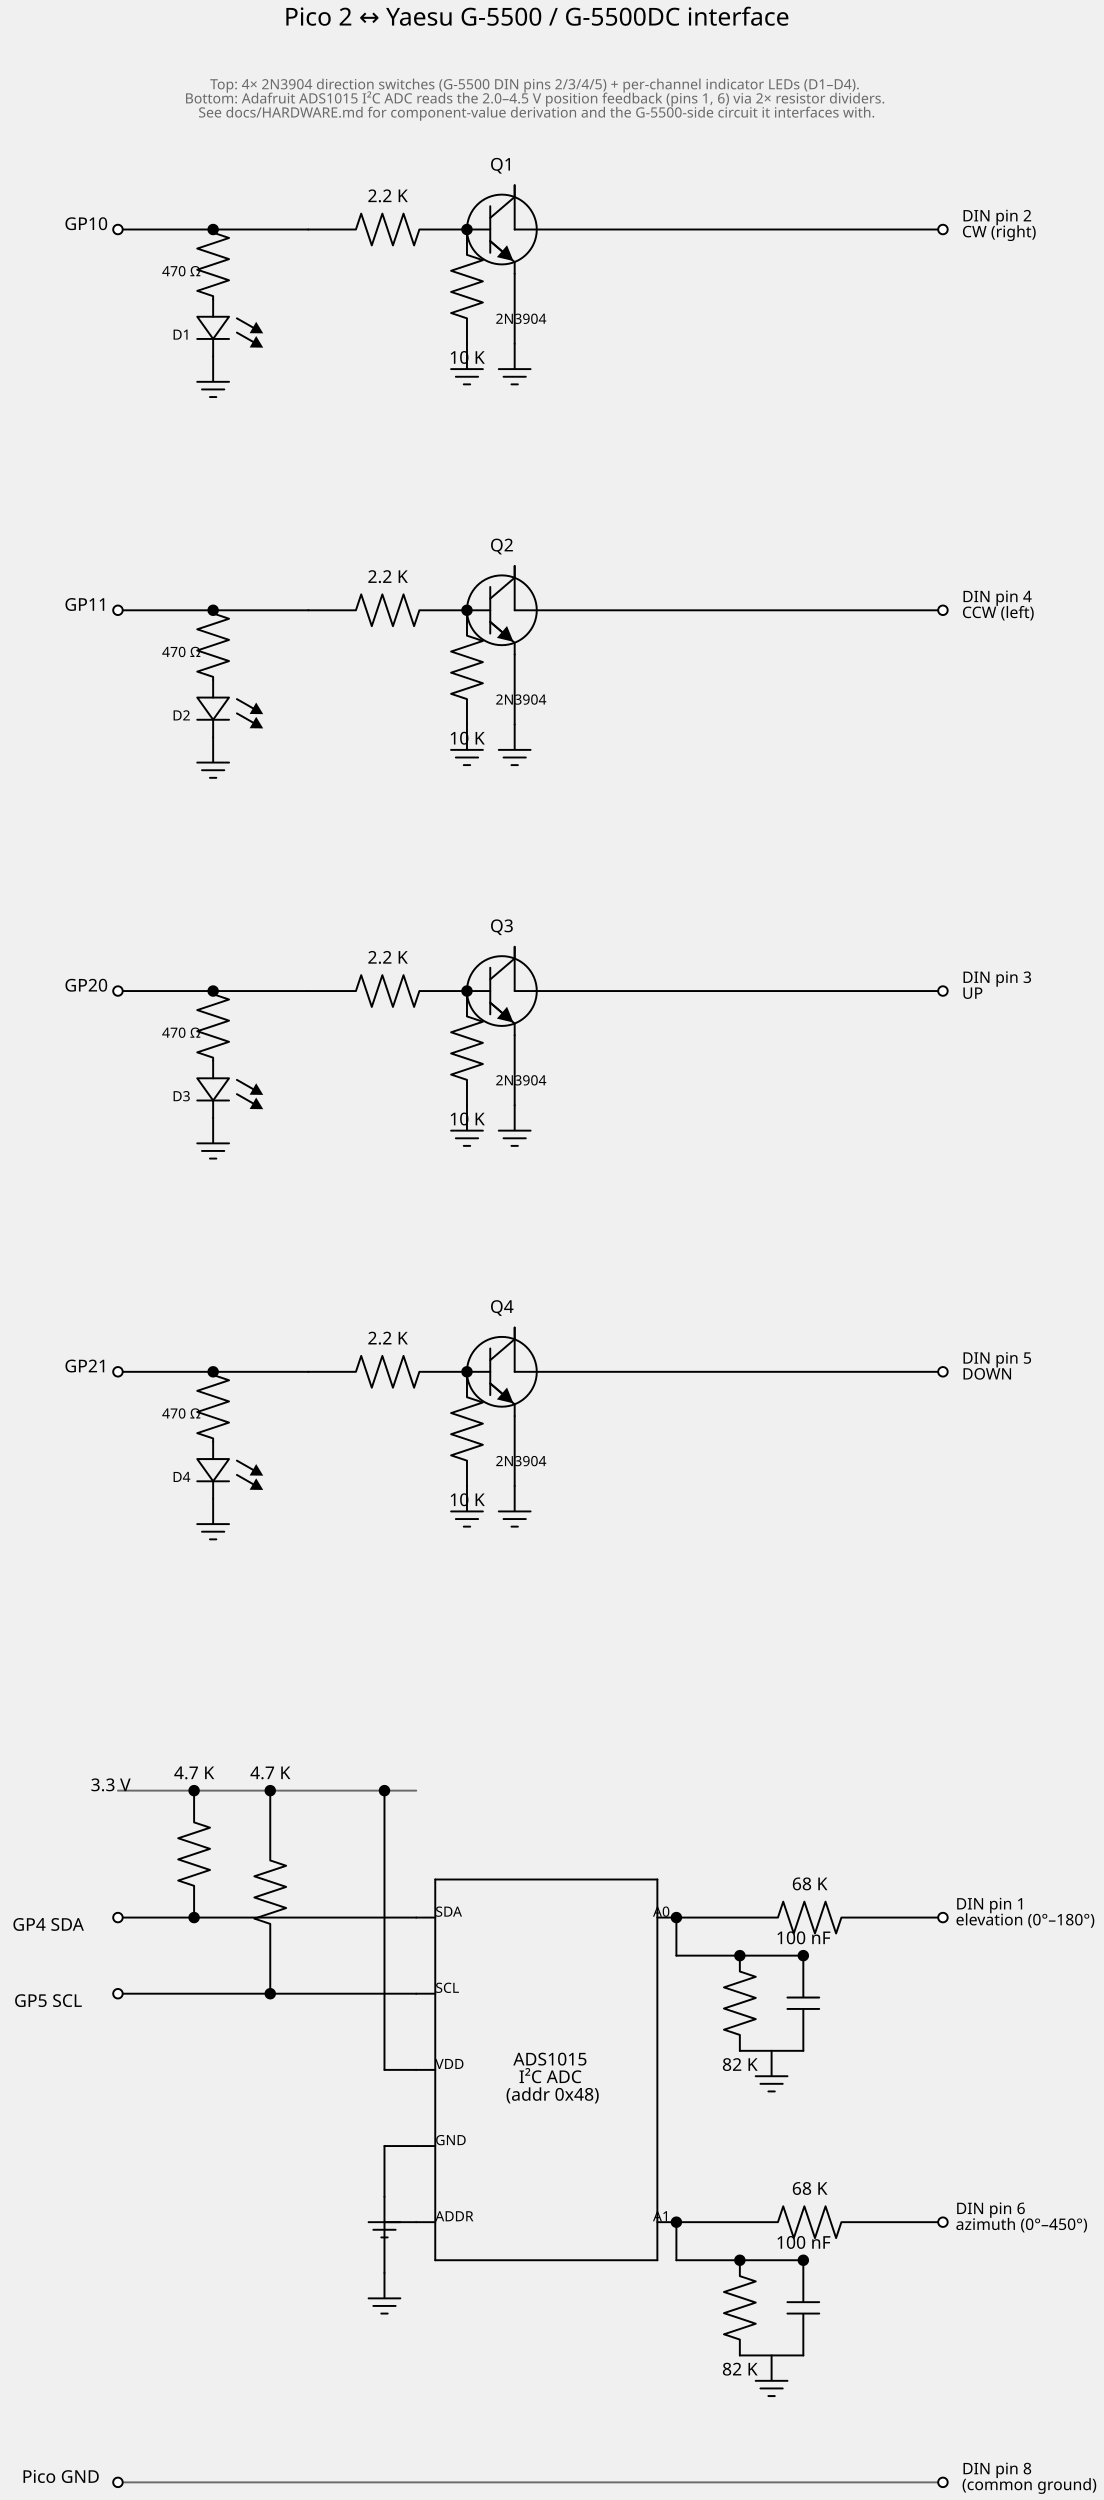
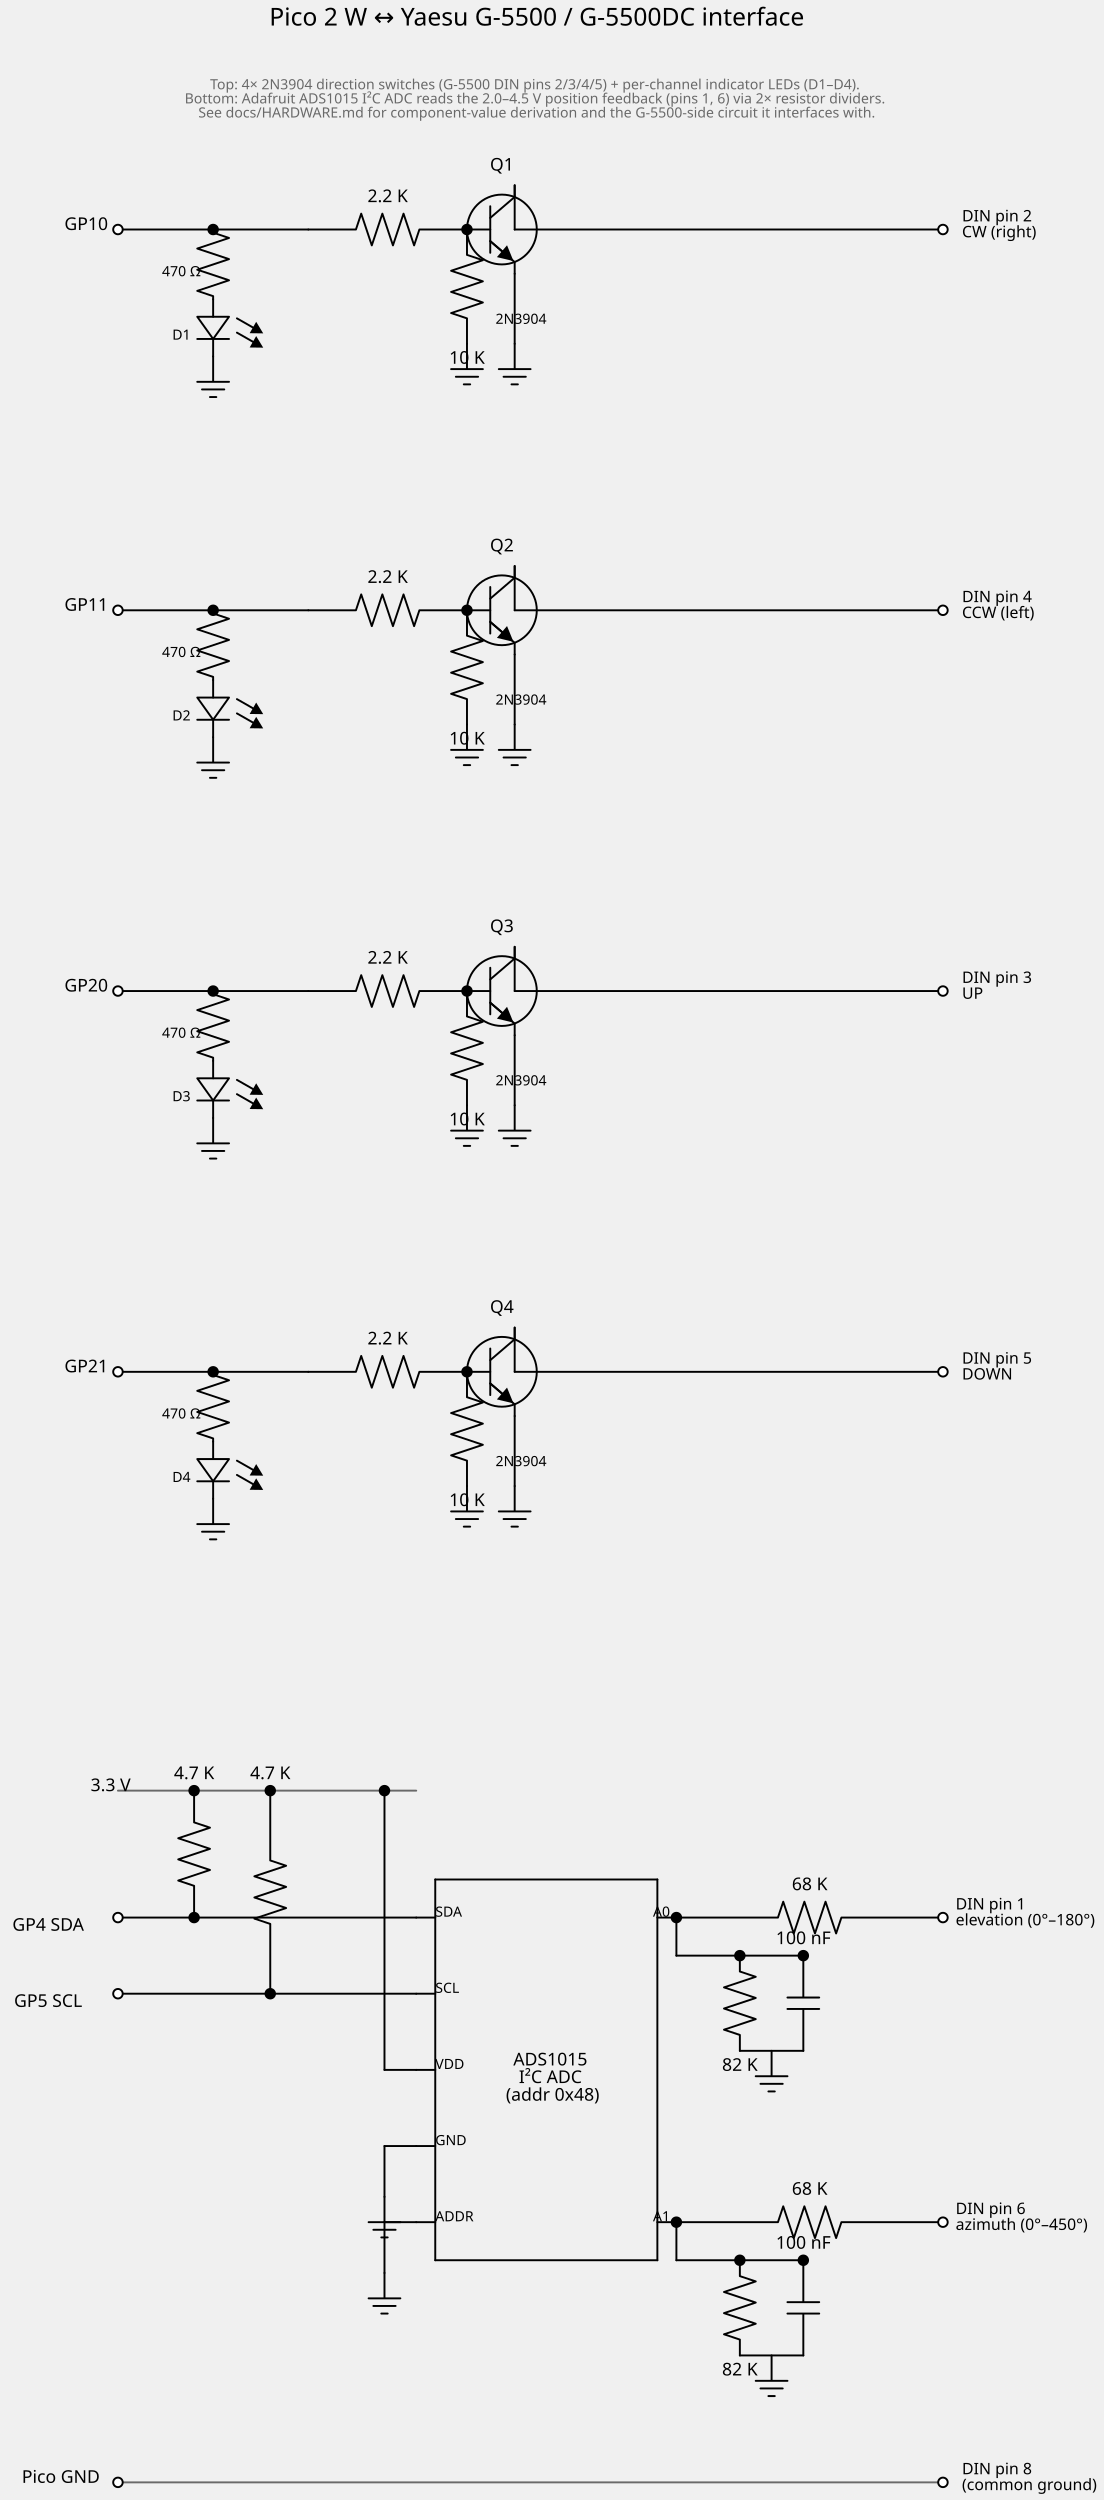
<svg xmlns="http://www.w3.org/2000/svg" xml:lang="en" height="1418.2pt" width="625.874pt" viewBox="-66.91 -130.2 625.874 1418.2">
  <polygon points="63,49.5 54,62.1 45,49.5 " style="stroke:black;fill:none;stroke-width:1.1;stroke-dasharray:-;stroke-linecap:round;stroke-linejoin:round;" />
  <circle cx="217.8" cy="-0.0" r="19.8" style="stroke:black;fill:none;stroke-width:1.1;stroke-dasharray:-;" />
  <polygon points="63,265.5 54,278.1 45,265.5 " style="stroke:black;fill:none;stroke-width:1.1;stroke-dasharray:-;stroke-linecap:round;stroke-linejoin:round;" />
  <circle cx="217.8" cy="216.0" r="19.8" style="stroke:black;fill:none;stroke-width:1.1;stroke-dasharray:-;" />
  <polygon points="63,481.5 54,494.1 45,481.5 " style="stroke:black;fill:none;stroke-width:1.1;stroke-dasharray:-;stroke-linecap:round;stroke-linejoin:round;" />
  <circle cx="217.8" cy="432.0" r="19.8" style="stroke:black;fill:none;stroke-width:1.1;stroke-dasharray:-;" />
  <polygon points="63,697.5 54,710.1 45,697.5 " style="stroke:black;fill:none;stroke-width:1.1;stroke-dasharray:-;stroke-linecap:round;stroke-linejoin:round;" />
  <circle cx="217.8" cy="648.0" r="19.8" style="stroke:black;fill:none;stroke-width:1.1;stroke-dasharray:-;" />
  <path d="M 0.0,-0.0 L 27.0,-0.0 L 54.0,-0.0" style="stroke:black;fill:none;stroke-width:1.1;stroke-dasharray:-;stroke-linecap:round;stroke-linejoin:round;" />
  <path d="M 54.0,-0.0 L 81.0,-0.0 L 108.0,-0.0" style="stroke:black;fill:none;stroke-width:1.1;stroke-dasharray:-;stroke-linecap:round;stroke-linejoin:round;" />
  <path d="M 54.0,-0.0 L 54.0,1.8 L 63.0,4.8 L 45.0,10.8 L 63.0,16.8 L 45.0,22.8 L 63,28.8 L 45,34.8 L 54,37.8 L 54,39.6" style="stroke:black;fill:none;stroke-width:1.1;stroke-dasharray:-;stroke-linecap:round;stroke-linejoin:round;" />
  <path d="M 54,39.6 L 54,49.5 M 63,62.1 L 45,62.1 M 54,62.1 L 54,72.0" style="stroke:black;fill:none;stroke-width:1.1;stroke-dasharray:-;stroke-linecap:round;stroke-linejoin:round;" />
  <path d="M 67.5,58.5 L 76.999,63.928" style="stroke:black;fill:none;stroke-width:1.1;stroke-dasharray:-;stroke-linecap:round;stroke-linejoin:round;" />
  <path d="M 81.514 66.508 L 75.57 66.428 L 78.428 61.427 Z" style="stroke:black;fill:black;stroke-linecap:butt;stroke-linejoin:miter;" />
  <path d="M 67.5,50.4 L 76.999,55.828" style="stroke:black;fill:none;stroke-width:1.1;stroke-dasharray:-;stroke-linecap:round;stroke-linejoin:round;" />
  <path d="M 81.514 58.408 L 75.57 58.328 L 78.428 53.327 Z" style="stroke:black;fill:black;stroke-linecap:butt;stroke-linejoin:miter;" />
  <path d="M 54,72.0 L 54,86.4 L 45,86.4 L 63,86.4 M 47.7,90.72 L 60.3,90.72 M 52.2,95.04 L 55.8,95.04" style="stroke:black;fill:none;stroke-width:1.1;stroke-dasharray:-;stroke-linecap:round;stroke-linejoin:round;" />
  <path d="M 108.0,-0.0 L 135.0,-0.0 L 138.0,-9.0 L 144.0,9.0 L 150,-9.0 L 156.0,9.0 L 162.0,-9.0 L 168,9.0 L 171.0,-0.0 L 198.0,-0.0" style="stroke:black;fill:none;stroke-width:1.1;stroke-dasharray:-;stroke-linecap:round;stroke-linejoin:round;" />
  <path d="M 198.0,-0.0 L 198.0,14.4 L 207.0,17.4 L 189.0,23.4 L 207.0,29.4 L 189.0,35.4 L 207.0,41.4 L 189.0,47.4 L 198.0,50.4 L 198.0,64.8" style="stroke:black;fill:none;stroke-width:1.1;stroke-dasharray:-;stroke-linecap:round;stroke-linejoin:round;" />
  <path d="M 198.0,64.8 L 198.0,79.2 L 189.0,79.2 L 207.0,79.2 M 191.7,83.52 L 204.3,83.52 M 196.2,87.84 L 199.8,87.84" style="stroke:black;fill:none;stroke-width:1.1;stroke-dasharray:-;stroke-linecap:round;stroke-linejoin:round;" />
  <path d="M 198.0,-0.0 L 211.2,-0.0" style="stroke:black;fill:none;stroke-width:1.1;stroke-dasharray:-;stroke-linecap:round;stroke-linejoin:round;" />
  <path d="M 211.2,-13.2 L 211.2,13.2" style="stroke:black;fill:none;stroke-width:1.1;stroke-dasharray:-;stroke-linecap:round;stroke-linejoin:round;" />
  <path d="M 211.2,-6.6 L 225.06,-18.48 L 225.06,-25.08" style="stroke:black;fill:none;stroke-width:1.1;stroke-dasharray:-;stroke-linecap:round;stroke-linejoin:round;" />
  <path d="M 211.2,6.6 L 225.06,18.48 L 225.06,25.08" style="stroke:black;fill:none;stroke-width:1.1;stroke-dasharray:-;stroke-linecap:round;stroke-linejoin:round;" />
  <path d="M 211.2,6.6 L 218.227,12.623" style="stroke:black;fill:none;stroke-width:1.1;stroke-dasharray:-;stroke-linecap:round;stroke-linejoin:round;" />
  <path d="M 223.541 17.178 L 215.884 15.356 L 220.57 9.89 Z" style="stroke:black;fill:black;stroke-linecap:butt;stroke-linejoin:miter;" />
  <path d="M 225.06,25.08 L 225.06,44.94 L 225.06,64.8" style="stroke:black;fill:none;stroke-width:1.1;stroke-dasharray:-;stroke-linecap:round;stroke-linejoin:round;" />
  <path d="M 225.06,64.8 L 225.06,79.2 L 216.06,79.2 L 234.06,79.2 M 218.76,83.52 L 231.36,83.52 M 223.26,87.84 L 226.86,87.84" style="stroke:black;fill:none;stroke-width:1.1;stroke-dasharray:-;stroke-linecap:round;stroke-linejoin:round;" />
  <path d="M 225.06,-25.08 L 225.06,-12.54 L 225.06,-0.0" style="stroke:black;fill:none;stroke-width:1.1;stroke-dasharray:-;stroke-linecap:round;stroke-linejoin:round;" />
  <path d="M 225.06,-0.0 L 346.53,-0.0 L 468.0,-0.0" style="stroke:black;fill:none;stroke-width:1.1;stroke-dasharray:-;stroke-linecap:round;stroke-linejoin:round;" />
  <path d="M 0.0,216.0 L 27.0,216.0 L 54.0,216.0" style="stroke:black;fill:none;stroke-width:1.1;stroke-dasharray:-;stroke-linecap:round;stroke-linejoin:round;" />
  <path d="M 54.0,216.0 L 81.0,216.0 L 108.0,216.0" style="stroke:black;fill:none;stroke-width:1.1;stroke-dasharray:-;stroke-linecap:round;stroke-linejoin:round;" />
  <path d="M 54.0,216.0 L 54.0,217.8 L 63.0,220.8 L 45.0,226.8 L 63.0,232.8 L 45.0,238.8 L 63,244.8 L 45,250.8 L 54,253.8 L 54,255.6" style="stroke:black;fill:none;stroke-width:1.1;stroke-dasharray:-;stroke-linecap:round;stroke-linejoin:round;" />
  <path d="M 54,255.6 L 54,265.5 M 63,278.1 L 45,278.1 M 54,278.1 L 54,288.0" style="stroke:black;fill:none;stroke-width:1.1;stroke-dasharray:-;stroke-linecap:round;stroke-linejoin:round;" />
  <path d="M 67.5,274.5 L 76.999,279.928" style="stroke:black;fill:none;stroke-width:1.1;stroke-dasharray:-;stroke-linecap:round;stroke-linejoin:round;" />
  <path d="M 81.514 282.508 L 75.57 282.428 L 78.428 277.427 Z" style="stroke:black;fill:black;stroke-linecap:butt;stroke-linejoin:miter;" />
  <path d="M 67.5,266.4 L 76.999,271.828" style="stroke:black;fill:none;stroke-width:1.1;stroke-dasharray:-;stroke-linecap:round;stroke-linejoin:round;" />
  <path d="M 81.514 274.408 L 75.57 274.328 L 78.428 269.327 Z" style="stroke:black;fill:black;stroke-linecap:butt;stroke-linejoin:miter;" />
  <path d="M 54,288.0 L 54,302.4 L 45,302.4 L 63,302.4 M 47.7,306.72 L 60.3,306.72 M 52.2,311.04 L 55.8,311.04" style="stroke:black;fill:none;stroke-width:1.1;stroke-dasharray:-;stroke-linecap:round;stroke-linejoin:round;" />
  <path d="M 108.0,216.0 L 135.0,216.0 L 138.0,207.0 L 144.0,225.0 L 150,207.0 L 156.0,225.0 L 162.0,207.0 L 168,225.0 L 171.0,216.0 L 198.0,216.0" style="stroke:black;fill:none;stroke-width:1.1;stroke-dasharray:-;stroke-linecap:round;stroke-linejoin:round;" />
  <path d="M 198.0,216.0 L 198.0,230.4 L 207.0,233.4 L 189.0,239.4 L 207.0,245.4 L 189.0,251.4 L 207.0,257.4 L 189.0,263.4 L 198.0,266.4 L 198.0,280.8" style="stroke:black;fill:none;stroke-width:1.1;stroke-dasharray:-;stroke-linecap:round;stroke-linejoin:round;" />
  <path d="M 198.0,280.8 L 198.0,295.2 L 189.0,295.2 L 207.0,295.2 M 191.7,299.52 L 204.3,299.52 M 196.2,303.84 L 199.8,303.84" style="stroke:black;fill:none;stroke-width:1.1;stroke-dasharray:-;stroke-linecap:round;stroke-linejoin:round;" />
  <path d="M 198.0,216.0 L 211.2,216.0" style="stroke:black;fill:none;stroke-width:1.1;stroke-dasharray:-;stroke-linecap:round;stroke-linejoin:round;" />
  <path d="M 211.2,202.8 L 211.2,229.2" style="stroke:black;fill:none;stroke-width:1.1;stroke-dasharray:-;stroke-linecap:round;stroke-linejoin:round;" />
  <path d="M 211.2,209.4 L 225.06,197.52 L 225.06,190.92" style="stroke:black;fill:none;stroke-width:1.1;stroke-dasharray:-;stroke-linecap:round;stroke-linejoin:round;" />
  <path d="M 211.2,222.6 L 225.06,234.48 L 225.06,241.08" style="stroke:black;fill:none;stroke-width:1.1;stroke-dasharray:-;stroke-linecap:round;stroke-linejoin:round;" />
  <path d="M 211.2,222.6 L 218.227,228.623" style="stroke:black;fill:none;stroke-width:1.1;stroke-dasharray:-;stroke-linecap:round;stroke-linejoin:round;" />
  <path d="M 223.541 233.178 L 215.884 231.356 L 220.57 225.89 Z" style="stroke:black;fill:black;stroke-linecap:butt;stroke-linejoin:miter;" />
  <path d="M 225.06,241.08 L 225.06,260.94 L 225.06,280.8" style="stroke:black;fill:none;stroke-width:1.1;stroke-dasharray:-;stroke-linecap:round;stroke-linejoin:round;" />
  <path d="M 225.06,280.8 L 225.06,295.2 L 216.06,295.2 L 234.06,295.2 M 218.76,299.52 L 231.36,299.52 M 223.26,303.84 L 226.86,303.84" style="stroke:black;fill:none;stroke-width:1.1;stroke-dasharray:-;stroke-linecap:round;stroke-linejoin:round;" />
  <path d="M 225.06,190.92 L 225.06,203.46 L 225.06,216.0" style="stroke:black;fill:none;stroke-width:1.1;stroke-dasharray:-;stroke-linecap:round;stroke-linejoin:round;" />
  <path d="M 225.06,216.0 L 346.53,216.0 L 468.0,216.0" style="stroke:black;fill:none;stroke-width:1.1;stroke-dasharray:-;stroke-linecap:round;stroke-linejoin:round;" />
  <path d="M 0.0,432.0 L 27.0,432.0 L 54.0,432.0" style="stroke:black;fill:none;stroke-width:1.1;stroke-dasharray:-;stroke-linecap:round;stroke-linejoin:round;" />
  <path d="M 54.0,432.0 L 81.0,432.0 L 108.0,432.0" style="stroke:black;fill:none;stroke-width:1.1;stroke-dasharray:-;stroke-linecap:round;stroke-linejoin:round;" />
  <path d="M 54.0,432.0 L 54.0,433.8 L 63.0,436.8 L 45.0,442.8 L 63.0,448.8 L 45.0,454.8 L 63,460.8 L 45,466.8 L 54,469.8 L 54,471.6" style="stroke:black;fill:none;stroke-width:1.1;stroke-dasharray:-;stroke-linecap:round;stroke-linejoin:round;" />
  <path d="M 54,471.6 L 54,481.5 M 63,494.1 L 45,494.1 M 54,494.1 L 54,504.0" style="stroke:black;fill:none;stroke-width:1.1;stroke-dasharray:-;stroke-linecap:round;stroke-linejoin:round;" />
  <path d="M 67.5,490.5 L 76.999,495.928" style="stroke:black;fill:none;stroke-width:1.1;stroke-dasharray:-;stroke-linecap:round;stroke-linejoin:round;" />
  <path d="M 81.514 498.508 L 75.57 498.428 L 78.428 493.427 Z" style="stroke:black;fill:black;stroke-linecap:butt;stroke-linejoin:miter;" />
  <path d="M 67.5,482.4 L 76.999,487.828" style="stroke:black;fill:none;stroke-width:1.1;stroke-dasharray:-;stroke-linecap:round;stroke-linejoin:round;" />
  <path d="M 81.514 490.408 L 75.57 490.328 L 78.428 485.327 Z" style="stroke:black;fill:black;stroke-linecap:butt;stroke-linejoin:miter;" />
  <path d="M 54,504.0 L 54,518.4 L 45,518.4 L 63,518.4 M 47.7,522.72 L 60.3,522.72 M 52.2,527.04 L 55.8,527.04" style="stroke:black;fill:none;stroke-width:1.1;stroke-dasharray:-;stroke-linecap:round;stroke-linejoin:round;" />
  <path d="M 108.0,432.0 L 135.0,432.0 L 138.0,423.0 L 144.0,441.0 L 150,423.0 L 156.0,441.0 L 162.0,423.0 L 168,441.0 L 171.0,432.0 L 198.0,432.0" style="stroke:black;fill:none;stroke-width:1.1;stroke-dasharray:-;stroke-linecap:round;stroke-linejoin:round;" />
  <path d="M 198.0,432.0 L 198.0,446.4 L 207.0,449.4 L 189.0,455.4 L 207.0,461.4 L 189.0,467.4 L 207.0,473.4 L 189.0,479.4 L 198.0,482.4 L 198.0,496.8" style="stroke:black;fill:none;stroke-width:1.1;stroke-dasharray:-;stroke-linecap:round;stroke-linejoin:round;" />
  <path d="M 198.0,496.8 L 198.0,511.2 L 189.0,511.2 L 207.0,511.2 M 191.7,515.52 L 204.3,515.52 M 196.2,519.84 L 199.8,519.84" style="stroke:black;fill:none;stroke-width:1.1;stroke-dasharray:-;stroke-linecap:round;stroke-linejoin:round;" />
  <path d="M 198.0,432.0 L 211.2,432.0" style="stroke:black;fill:none;stroke-width:1.1;stroke-dasharray:-;stroke-linecap:round;stroke-linejoin:round;" />
  <path d="M 211.2,418.8 L 211.2,445.2" style="stroke:black;fill:none;stroke-width:1.1;stroke-dasharray:-;stroke-linecap:round;stroke-linejoin:round;" />
  <path d="M 211.2,425.4 L 225.06,413.52 L 225.06,406.92" style="stroke:black;fill:none;stroke-width:1.1;stroke-dasharray:-;stroke-linecap:round;stroke-linejoin:round;" />
  <path d="M 211.2,438.6 L 225.06,450.48 L 225.06,457.08" style="stroke:black;fill:none;stroke-width:1.1;stroke-dasharray:-;stroke-linecap:round;stroke-linejoin:round;" />
  <path d="M 211.2,438.6 L 218.227,444.623" style="stroke:black;fill:none;stroke-width:1.1;stroke-dasharray:-;stroke-linecap:round;stroke-linejoin:round;" />
  <path d="M 223.541 449.178 L 215.884 447.356 L 220.57 441.89 Z" style="stroke:black;fill:black;stroke-linecap:butt;stroke-linejoin:miter;" />
  <path d="M 225.06,457.08 L 225.06,476.94 L 225.06,496.8" style="stroke:black;fill:none;stroke-width:1.1;stroke-dasharray:-;stroke-linecap:round;stroke-linejoin:round;" />
  <path d="M 225.06,496.8 L 225.06,511.2 L 216.06,511.2 L 234.06,511.2 M 218.76,515.52 L 231.36,515.52 M 223.26,519.84 L 226.86,519.84" style="stroke:black;fill:none;stroke-width:1.1;stroke-dasharray:-;stroke-linecap:round;stroke-linejoin:round;" />
  <path d="M 225.06,406.92 L 225.06,419.46 L 225.06,432.0" style="stroke:black;fill:none;stroke-width:1.1;stroke-dasharray:-;stroke-linecap:round;stroke-linejoin:round;" />
  <path d="M 225.06,432.0 L 346.53,432.0 L 468.0,432.0" style="stroke:black;fill:none;stroke-width:1.1;stroke-dasharray:-;stroke-linecap:round;stroke-linejoin:round;" />
  <path d="M 0.0,648.0 L 27.0,648.0 L 54.0,648.0" style="stroke:black;fill:none;stroke-width:1.1;stroke-dasharray:-;stroke-linecap:round;stroke-linejoin:round;" />
  <path d="M 54.0,648.0 L 81.0,648.0 L 108.0,648.0" style="stroke:black;fill:none;stroke-width:1.1;stroke-dasharray:-;stroke-linecap:round;stroke-linejoin:round;" />
  <path d="M 54.0,648.0 L 54.0,649.8 L 63.0,652.8 L 45.0,658.8 L 63.0,664.8 L 45.0,670.8 L 63,676.8 L 45,682.8 L 54,685.8 L 54,687.6" style="stroke:black;fill:none;stroke-width:1.1;stroke-dasharray:-;stroke-linecap:round;stroke-linejoin:round;" />
  <path d="M 54,687.6 L 54,697.5 M 63,710.1 L 45,710.1 M 54,710.1 L 54,720.0" style="stroke:black;fill:none;stroke-width:1.1;stroke-dasharray:-;stroke-linecap:round;stroke-linejoin:round;" />
  <path d="M 67.5,706.5 L 76.999,711.928" style="stroke:black;fill:none;stroke-width:1.1;stroke-dasharray:-;stroke-linecap:round;stroke-linejoin:round;" />
  <path d="M 81.514 714.508 L 75.57 714.428 L 78.428 709.427 Z" style="stroke:black;fill:black;stroke-linecap:butt;stroke-linejoin:miter;" />
  <path d="M 67.5,698.4 L 76.999,703.828" style="stroke:black;fill:none;stroke-width:1.1;stroke-dasharray:-;stroke-linecap:round;stroke-linejoin:round;" />
  <path d="M 81.514 706.408 L 75.57 706.328 L 78.428 701.327 Z" style="stroke:black;fill:black;stroke-linecap:butt;stroke-linejoin:miter;" />
  <path d="M 54,720.0 L 54,734.4 L 45,734.4 L 63,734.4 M 47.7,738.72 L 60.3,738.72 M 52.2,743.04 L 55.8,743.04" style="stroke:black;fill:none;stroke-width:1.1;stroke-dasharray:-;stroke-linecap:round;stroke-linejoin:round;" />
  <path d="M 108.0,648.0 L 135.0,648.0 L 138.0,639.0 L 144.0,657.0 L 150,639.0 L 156.0,657.0 L 162.0,639.0 L 168,657.0 L 171.0,648.0 L 198.0,648.0" style="stroke:black;fill:none;stroke-width:1.1;stroke-dasharray:-;stroke-linecap:round;stroke-linejoin:round;" />
  <path d="M 198.0,648.0 L 198.0,662.4 L 207.0,665.4 L 189.0,671.4 L 207.0,677.4 L 189.0,683.4 L 207.0,689.4 L 189.0,695.4 L 198.0,698.4 L 198.0,712.8" style="stroke:black;fill:none;stroke-width:1.1;stroke-dasharray:-;stroke-linecap:round;stroke-linejoin:round;" />
  <path d="M 198.0,712.8 L 198.0,727.2 L 189.0,727.2 L 207.0,727.2 M 191.7,731.52 L 204.3,731.52 M 196.2,735.84 L 199.8,735.84" style="stroke:black;fill:none;stroke-width:1.1;stroke-dasharray:-;stroke-linecap:round;stroke-linejoin:round;" />
  <path d="M 198.0,648.0 L 211.2,648.0" style="stroke:black;fill:none;stroke-width:1.1;stroke-dasharray:-;stroke-linecap:round;stroke-linejoin:round;" />
  <path d="M 211.2,634.8 L 211.2,661.2" style="stroke:black;fill:none;stroke-width:1.1;stroke-dasharray:-;stroke-linecap:round;stroke-linejoin:round;" />
  <path d="M 211.2,641.4 L 225.06,629.52 L 225.06,622.92" style="stroke:black;fill:none;stroke-width:1.1;stroke-dasharray:-;stroke-linecap:round;stroke-linejoin:round;" />
  <path d="M 211.2,654.6 L 225.06,666.48 L 225.06,673.08" style="stroke:black;fill:none;stroke-width:1.1;stroke-dasharray:-;stroke-linecap:round;stroke-linejoin:round;" />
  <path d="M 211.2,654.6 L 218.227,660.623" style="stroke:black;fill:none;stroke-width:1.1;stroke-dasharray:-;stroke-linecap:round;stroke-linejoin:round;" />
  <path d="M 223.541 665.178 L 215.884 663.356 L 220.57 657.89 Z" style="stroke:black;fill:black;stroke-linecap:butt;stroke-linejoin:miter;" />
  <path d="M 225.06,673.08 L 225.06,692.94 L 225.06,712.8" style="stroke:black;fill:none;stroke-width:1.1;stroke-dasharray:-;stroke-linecap:round;stroke-linejoin:round;" />
  <path d="M 225.06,712.8 L 225.06,727.2 L 216.06,727.2 L 234.06,727.2 M 218.76,731.52 L 231.36,731.52 M 223.26,735.84 L 226.86,735.84" style="stroke:black;fill:none;stroke-width:1.1;stroke-dasharray:-;stroke-linecap:round;stroke-linejoin:round;" />
  <path d="M 225.06,622.92 L 225.06,635.46 L 225.06,648.0" style="stroke:black;fill:none;stroke-width:1.1;stroke-dasharray:-;stroke-linecap:round;stroke-linejoin:round;" />
  <path d="M 225.06,648.0 L 346.53,648.0 L 468.0,648.0" style="stroke:black;fill:none;stroke-width:1.1;stroke-dasharray:-;stroke-linecap:round;stroke-linejoin:round;" />
  <path d="M 180.0,1152.0 L 243.0,1152.0 L 306.0,1152.0" style="stroke:black;fill:none;stroke-width:1.1;stroke-dasharray:-;stroke-linecap:round;stroke-linejoin:round;" />
  <path d="M 306.0,1152.0 L 306.0,1044.0 L 306.0,936.0" style="stroke:black;fill:none;stroke-width:1.1;stroke-dasharray:-;stroke-linecap:round;stroke-linejoin:round;" />
  <path d="M 306.0,936.0 L 243.0,936.0 L 180.0,936.0" style="stroke:black;fill:none;stroke-width:1.1;stroke-dasharray:-;stroke-linecap:round;stroke-linejoin:round;" />
  <path d="M 180.0,936.0 L 180.0,1044.0 L 180.0,1152.0" style="stroke:black;fill:none;stroke-width:1.1;stroke-dasharray:-;stroke-linecap:round;stroke-linejoin:round;" />
  <path d="M 169.2,957.6 L 174.6,957.6 L 180.0,957.6" style="stroke:black;fill:none;stroke-width:1.1;stroke-dasharray:-;stroke-linecap:round;stroke-linejoin:round;" />
  <path d="M 169.2,1000.8 L 174.6,1000.8 L 180.0,1000.8" style="stroke:black;fill:none;stroke-width:1.1;stroke-dasharray:-;stroke-linecap:round;stroke-linejoin:round;" />
  <path d="M 169.2,1044.0 L 174.6,1044.0 L 180.0,1044.0" style="stroke:black;fill:none;stroke-width:1.1;stroke-dasharray:-;stroke-linecap:round;stroke-linejoin:round;" />
  <path d="M 169.2,1087.2 L 174.6,1087.2 L 180.0,1087.2" style="stroke:black;fill:none;stroke-width:1.1;stroke-dasharray:-;stroke-linecap:round;stroke-linejoin:round;" />
  <path d="M 169.2,1130.4 L 174.6,1130.4 L 180.0,1130.4" style="stroke:black;fill:none;stroke-width:1.1;stroke-dasharray:-;stroke-linecap:round;stroke-linejoin:round;" />
  <path d="M 306.0,957.6 L 311.4,957.6 L 316.8,957.6" style="stroke:black;fill:none;stroke-width:1.1;stroke-dasharray:-;stroke-linecap:round;stroke-linejoin:round;" />
  <path d="M 306.0,1130.4 L 311.4,1130.4 L 316.8,1130.4" style="stroke:black;fill:none;stroke-width:1.1;stroke-dasharray:-;stroke-linecap:round;stroke-linejoin:round;" />
  <path d="M 169.2,957.6 L 84.6,957.6 L 0.0,957.6" style="stroke:black;fill:none;stroke-width:1.1;stroke-dasharray:-;stroke-linecap:round;stroke-linejoin:round;" />
  <path d="M 169.2,1000.8 L 84.6,1000.8 L 0.0,1000.8" style="stroke:black;fill:none;stroke-width:1.1;stroke-dasharray:-;stroke-linecap:round;stroke-linejoin:round;" />
  <path d="M 0.0,885.6 L 84.6,885.6 L 169.2,885.6" style="stroke:dimgray;fill:none;stroke-width:1.1;stroke-dasharray:-;stroke-linecap:round;stroke-linejoin:round;" />
  <path d="M 43.2,885.6 L 43.2,903.6 L 52.2,906.6 L 34.2,912.6 L 52.2,918.6 L 34.2,924.6 L 52.2,930.6 L 34.2,936.6 L 43.2,939.6 L 43.2,957.6" style="stroke:black;fill:none;stroke-width:1.1;stroke-dasharray:-;stroke-linecap:round;stroke-linejoin:round;" />
  <path d="M 86.4,885.6 L 86.4,925.2 L 95.4,928.2 L 77.4,934.2 L 95.4,940.2 L 77.4,946.2 L 95.4,952.2 L 77.4,958.2 L 86.4,961.2 L 86.4,1000.8" style="stroke:black;fill:none;stroke-width:1.1;stroke-dasharray:-;stroke-linecap:round;stroke-linejoin:round;" />
  <path d="M 169.2,1044.0 L 160.2,1044.0 L 151.2,1044.0" style="stroke:black;fill:none;stroke-width:1.1;stroke-dasharray:-;stroke-linecap:round;stroke-linejoin:round;" />
  <path d="M 151.2,1044.0 L 151.2,964.8 L 151.2,885.6" style="stroke:black;fill:none;stroke-width:1.1;stroke-dasharray:-;stroke-linecap:round;stroke-linejoin:round;" />
  <path d="M 169.2,1087.2 L 160.2,1087.2 L 151.2,1087.2" style="stroke:black;fill:none;stroke-width:1.1;stroke-dasharray:-;stroke-linecap:round;stroke-linejoin:round;" />
  <path d="M 151.2,1087.2 L 151.2,1101.6 L 151.2,1116.0" style="stroke:black;fill:none;stroke-width:1.1;stroke-dasharray:-;stroke-linecap:round;stroke-linejoin:round;" />
  <path d="M 151.2,1116.0 L 151.2,1130.4 L 142.2,1130.4 L 160.2,1130.4 M 144.9,1134.72 L 157.5,1134.72 M 149.4,1139.04 L 153.0,1139.04" style="stroke:black;fill:none;stroke-width:1.1;stroke-dasharray:-;stroke-linecap:round;stroke-linejoin:round;" />
  <path d="M 169.2,1130.4 L 160.2,1130.4 L 151.2,1130.4" style="stroke:black;fill:none;stroke-width:1.1;stroke-dasharray:-;stroke-linecap:round;stroke-linejoin:round;" />
  <path d="M 151.2,1130.4 L 151.2,1144.8 L 151.2,1159.2" style="stroke:black;fill:none;stroke-width:1.1;stroke-dasharray:-;stroke-linecap:round;stroke-linejoin:round;" />
  <path d="M 151.2,1159.2 L 151.2,1173.6 L 142.2,1173.6 L 160.2,1173.6 M 144.9,1177.92 L 157.5,1177.92 M 149.4,1182.24 L 153.0,1182.24" style="stroke:black;fill:none;stroke-width:1.1;stroke-dasharray:-;stroke-linecap:round;stroke-linejoin:round;" />
  <path d="M 316.8,957.6 L 374.4,957.6 L 377.4,948.6 L 383.4,966.6 L 389.4,948.6 L 395.4,966.6 L 401.4,948.6 L 407.4,966.6 L 410.4,957.6 L 468.0,957.6" style="stroke:black;fill:none;stroke-width:1.1;stroke-dasharray:-;stroke-linecap:round;stroke-linejoin:round;" />
  <path d="M 316.8,957.6 L 316.8,968.4 L 316.8,979.2" style="stroke:black;fill:none;stroke-width:1.1;stroke-dasharray:-;stroke-linecap:round;stroke-linejoin:round;" />
  <path d="M 316.8,979.2 L 352.8,979.2 L 388.8,979.2" style="stroke:black;fill:none;stroke-width:1.1;stroke-dasharray:-;stroke-linecap:round;stroke-linejoin:round;" />
  <path d="M 352.8,979.2 L 352.8,988.2 L 361.8,991.2 L 343.8,997.2 L 361.8,1003.2 L 343.8,1009.2 L 361.8,1015.2 L 343.8,1021.2 L 352.8,1024.2 L 352.8,1033.2" style="stroke:black;fill:none;stroke-width:1.1;stroke-dasharray:-;stroke-linecap:round;stroke-linejoin:round;" />
  <path d="M 388.8,979.2 L 388.8,1002.96 M 397.8,1002.96 L 379.8,1002.96 M 397.8,1009.44 L 379.8,1009.44 M 388.8,1009.44 L 388.8,1033.2" style="stroke:black;fill:none;stroke-width:1.1;stroke-dasharray:-;stroke-linecap:round;stroke-linejoin:round;" />
  <path d="M 352.8,1033.2 L 370.8,1033.2 L 388.8,1033.2" style="stroke:black;fill:none;stroke-width:1.1;stroke-dasharray:-;stroke-linecap:round;stroke-linejoin:round;" />
  <path d="M 370.8,1033.2 L 370.8,1047.6 L 361.8,1047.6 L 379.8,1047.6 M 364.5,1051.92 L 377.1,1051.92 M 369.0,1056.24 L 372.6,1056.24" style="stroke:black;fill:none;stroke-width:1.1;stroke-dasharray:-;stroke-linecap:round;stroke-linejoin:round;" />
  <path d="M 316.8,1130.4 L 374.4,1130.4 L 377.4,1121.4 L 383.4,1139.4 L 389.4,1121.4 L 395.4,1139.4 L 401.4,1121.4 L 407.4,1139.4 L 410.4,1130.4 L 468.0,1130.4" style="stroke:black;fill:none;stroke-width:1.1;stroke-dasharray:-;stroke-linecap:round;stroke-linejoin:round;" />
  <path d="M 316.8,1130.4 L 316.8,1141.2 L 316.8,1152.0" style="stroke:black;fill:none;stroke-width:1.1;stroke-dasharray:-;stroke-linecap:round;stroke-linejoin:round;" />
  <path d="M 316.8,1152.0 L 352.8,1152.0 L 388.8,1152.0" style="stroke:black;fill:none;stroke-width:1.1;stroke-dasharray:-;stroke-linecap:round;stroke-linejoin:round;" />
  <path d="M 352.8,1152.0 L 352.8,1161.0 L 361.8,1164.0 L 343.8,1170.0 L 361.8,1176.0 L 343.8,1182.0 L 361.8,1188.0 L 343.8,1194.0 L 352.8,1197.0 L 352.8,1206.0" style="stroke:black;fill:none;stroke-width:1.1;stroke-dasharray:-;stroke-linecap:round;stroke-linejoin:round;" />
  <path d="M 388.8,1152.0 L 388.8,1175.76 M 397.8,1175.76 L 379.8,1175.76 M 397.8,1182.24 L 379.8,1182.24 M 388.8,1182.24 L 388.8,1206.0" style="stroke:black;fill:none;stroke-width:1.1;stroke-dasharray:-;stroke-linecap:round;stroke-linejoin:round;" />
  <path d="M 352.8,1206.0 L 370.8,1206.0 L 388.8,1206.0" style="stroke:black;fill:none;stroke-width:1.1;stroke-dasharray:-;stroke-linecap:round;stroke-linejoin:round;" />
  <path d="M 370.8,1206.0 L 370.8,1220.4 L 361.8,1220.4 L 379.8,1220.4 M 364.5,1224.72 L 377.1,1224.72 M 369.0,1229.04 L 372.6,1229.04" style="stroke:black;fill:none;stroke-width:1.1;stroke-dasharray:-;stroke-linecap:round;stroke-linejoin:round;" />
  <path d="M 0.0,1278.0 L 234.0,1278.0 L 468.0,1278.0" style="stroke:dimgray;fill:none;stroke-width:1.1;stroke-dasharray:-;stroke-linecap:round;stroke-linejoin:round;" />
  <text x="237.6" y="-125.6" dominant-baseline="ideographic" fill="black" font-size="14" font-family="sans" text-anchor="middle">
-     <tspan x="237.6" dy="14">Pico 2 ↔ Yaesu G-5500 / G-5500DC interface</tspan>
+     <tspan x="237.6" dy="14">Pico 2 W ↔ Yaesu G-5500 / G-5500DC interface</tspan>
  </text>
  <text x="237.6" y="-85.2" dominant-baseline="ideographic" fill="dimgray" font-size="8" font-family="sans" text-anchor="middle">
    <tspan x="237.6" dy="8">Top: 4× 2N3904 direction switches (G-5500 DIN pins 2/3/4/5) + per-channel indicator LEDs (D1–D4).</tspan>
    <tspan x="237.6" dy="8">Bottom: Adafruit ADS1015 I²C ADC reads the 2.0–4.5 V position feedback (pins 1, 6) via 2× resistor dividers.</tspan>
    <tspan x="237.6" dy="8">See docs/HARDWARE.md for component-value derivation and the G-5500-side circuit it interfaces with.</tspan>
  </text>
  <text x="-18.0" y="-13.6" dominant-baseline="central" fill="black" font-size="10" font-family="sans" text-anchor="middle">
    <tspan x="-18.0" dy="10">GP10</tspan>
  </text>
  <text x="36.0" y="15.4" dominant-baseline="central" fill="black" font-size="8" font-family="sans" text-anchor="middle">
    <tspan x="36.0" dy="8">470 Ω</tspan>
  </text>
  <text x="36.0" y="51.4" dominant-baseline="central" fill="black" font-size="8" font-family="sans" text-anchor="middle">
    <tspan x="36.0" dy="8">D1</tspan>
  </text>
  <text x="153.0" y="-22.6" dominant-baseline="ideographic" fill="black" font-size="10" font-family="sans" text-anchor="middle">
    <tspan x="153.0" dy="10">2.2 K</tspan>
  </text>
  <text x="198.0" y="58.4" dominant-baseline="hanging" fill="black" font-size="10" font-family="sans" text-anchor="middle">
    <tspan x="198.0" dy="10">10 K</tspan>
  </text>
  <text x="217.8" y="-40.48" dominant-baseline="ideographic" fill="black" font-size="10" font-family="sans" text-anchor="middle">
    <tspan x="217.8" dy="10">Q1</tspan>
  </text>
  <text x="228.66" y="42.4" dominant-baseline="central" fill="black" font-size="8" font-family="sans" text-anchor="middle">
    <tspan x="228.66" dy="8">2N3904</tspan>
  </text>
  <text x="478.8" y="-17.1" dominant-baseline="central" fill="black" font-size="9" font-family="sans" text-anchor="start">
    <tspan x="478.8" dy="9">DIN pin 2</tspan>
    <tspan x="478.8" dy="9">CW  (right)</tspan>
  </text>
  <text x="-18.0" y="202.4" dominant-baseline="central" fill="black" font-size="10" font-family="sans" text-anchor="middle">
    <tspan x="-18.0" dy="10">GP11</tspan>
  </text>
  <text x="36.0" y="231.4" dominant-baseline="central" fill="black" font-size="8" font-family="sans" text-anchor="middle">
    <tspan x="36.0" dy="8">470 Ω</tspan>
  </text>
  <text x="36.0" y="267.4" dominant-baseline="central" fill="black" font-size="8" font-family="sans" text-anchor="middle">
    <tspan x="36.0" dy="8">D2</tspan>
  </text>
  <text x="153.0" y="193.4" dominant-baseline="ideographic" fill="black" font-size="10" font-family="sans" text-anchor="middle">
    <tspan x="153.0" dy="10">2.2 K</tspan>
  </text>
  <text x="198.0" y="274.4" dominant-baseline="hanging" fill="black" font-size="10" font-family="sans" text-anchor="middle">
    <tspan x="198.0" dy="10">10 K</tspan>
  </text>
  <text x="217.8" y="175.52" dominant-baseline="ideographic" fill="black" font-size="10" font-family="sans" text-anchor="middle">
    <tspan x="217.8" dy="10">Q2</tspan>
  </text>
  <text x="228.66" y="258.4" dominant-baseline="central" fill="black" font-size="8" font-family="sans" text-anchor="middle">
    <tspan x="228.66" dy="8">2N3904</tspan>
  </text>
  <text x="478.8" y="198.9" dominant-baseline="central" fill="black" font-size="9" font-family="sans" text-anchor="start">
    <tspan x="478.8" dy="9">DIN pin 4</tspan>
    <tspan x="478.8" dy="9">CCW (left)</tspan>
  </text>
  <text x="-18.0" y="418.4" dominant-baseline="central" fill="black" font-size="10" font-family="sans" text-anchor="middle">
    <tspan x="-18.0" dy="10">GP20</tspan>
  </text>
  <text x="36.0" y="447.4" dominant-baseline="central" fill="black" font-size="8" font-family="sans" text-anchor="middle">
    <tspan x="36.0" dy="8">470 Ω</tspan>
  </text>
  <text x="36.0" y="483.4" dominant-baseline="central" fill="black" font-size="8" font-family="sans" text-anchor="middle">
    <tspan x="36.0" dy="8">D3</tspan>
  </text>
  <text x="153.0" y="409.4" dominant-baseline="ideographic" fill="black" font-size="10" font-family="sans" text-anchor="middle">
    <tspan x="153.0" dy="10">2.2 K</tspan>
  </text>
  <text x="198.0" y="490.4" dominant-baseline="hanging" fill="black" font-size="10" font-family="sans" text-anchor="middle">
    <tspan x="198.0" dy="10">10 K</tspan>
  </text>
  <text x="217.8" y="391.52" dominant-baseline="ideographic" fill="black" font-size="10" font-family="sans" text-anchor="middle">
    <tspan x="217.8" dy="10">Q3</tspan>
  </text>
  <text x="228.66" y="474.4" dominant-baseline="central" fill="black" font-size="8" font-family="sans" text-anchor="middle">
    <tspan x="228.66" dy="8">2N3904</tspan>
  </text>
  <text x="478.8" y="414.9" dominant-baseline="central" fill="black" font-size="9" font-family="sans" text-anchor="start">
    <tspan x="478.8" dy="9">DIN pin 3</tspan>
    <tspan x="478.8" dy="9">UP</tspan>
  </text>
  <text x="-18.0" y="634.4" dominant-baseline="central" fill="black" font-size="10" font-family="sans" text-anchor="middle">
    <tspan x="-18.0" dy="10">GP21</tspan>
  </text>
  <text x="36.0" y="663.4" dominant-baseline="central" fill="black" font-size="8" font-family="sans" text-anchor="middle">
    <tspan x="36.0" dy="8">470 Ω</tspan>
  </text>
  <text x="36.0" y="699.4" dominant-baseline="central" fill="black" font-size="8" font-family="sans" text-anchor="middle">
    <tspan x="36.0" dy="8">D4</tspan>
  </text>
  <text x="153.0" y="625.4" dominant-baseline="ideographic" fill="black" font-size="10" font-family="sans" text-anchor="middle">
    <tspan x="153.0" dy="10">2.2 K</tspan>
  </text>
  <text x="198.0" y="706.4" dominant-baseline="hanging" fill="black" font-size="10" font-family="sans" text-anchor="middle">
    <tspan x="198.0" dy="10">10 K</tspan>
  </text>
  <text x="217.8" y="607.52" dominant-baseline="ideographic" fill="black" font-size="10" font-family="sans" text-anchor="middle">
    <tspan x="217.8" dy="10">Q4</tspan>
  </text>
  <text x="228.66" y="690.4" dominant-baseline="central" fill="black" font-size="8" font-family="sans" text-anchor="middle">
    <tspan x="228.66" dy="8">2N3904</tspan>
  </text>
  <text x="478.8" y="630.9" dominant-baseline="central" fill="black" font-size="9" font-family="sans" text-anchor="start">
    <tspan x="478.8" dy="9">DIN pin 5</tspan>
    <tspan x="478.8" dy="9">DOWN</tspan>
  </text>
  <text x="246.6" y="1027.6" dominant-baseline="central" fill="black" font-size="10" font-family="sans" text-anchor="middle">
    <tspan x="246.6" dy="10">ADS1015</tspan>
    <tspan x="246.6" dy="10">I²C ADC</tspan>
    <tspan x="246.6" dy="10">(addr 0x48)</tspan>
  </text>
  <text x="180.0" y="946.0" dominant-baseline="central" fill="black" font-size="8" font-family="sans" text-anchor="start">
    <tspan x="180.0" dy="8">SDA</tspan>
  </text>
  <text x="180.0" y="989.2" dominant-baseline="central" fill="black" font-size="8" font-family="sans" text-anchor="start">
    <tspan x="180.0" dy="8">SCL</tspan>
  </text>
  <text x="180.0" y="1032.4" dominant-baseline="central" fill="black" font-size="8" font-family="sans" text-anchor="start">
    <tspan x="180.0" dy="8">VDD</tspan>
  </text>
  <text x="180.0" y="1075.6" dominant-baseline="central" fill="black" font-size="8" font-family="sans" text-anchor="start">
    <tspan x="180.0" dy="8">GND</tspan>
  </text>
  <text x="180.0" y="1118.8" dominant-baseline="central" fill="black" font-size="8" font-family="sans" text-anchor="start">
    <tspan x="180.0" dy="8">ADDR</tspan>
  </text>
  <text x="313.2" y="946.0" dominant-baseline="central" fill="black" font-size="8" font-family="sans" text-anchor="end">
    <tspan x="313.2" dy="8">A0</tspan>
  </text>
  <text x="313.2" y="1118.8" dominant-baseline="central" fill="black" font-size="8" font-family="sans" text-anchor="end">
    <tspan x="313.2" dy="8">A1</tspan>
  </text>
  <text x="-39.6" y="951.2" dominant-baseline="central" fill="black" font-size="10" font-family="sans" text-anchor="middle">
    <tspan x="-39.6" dy="10">GP4  SDA</tspan>
  </text>
  <text x="-39.6" y="994.4" dominant-baseline="central" fill="black" font-size="10" font-family="sans" text-anchor="middle">
    <tspan x="-39.6" dy="10">GP5  SCL</tspan>
  </text>
  <text x="7.2" y="872.0" dominant-baseline="central" fill="black" font-size="10" font-family="sans" text-anchor="end">
    <tspan x="7.2" dy="10">3.3 V</tspan>
  </text>
  <text x="43.2" y="872.0" dominant-baseline="ideographic" fill="black" font-size="10" font-family="sans" text-anchor="middle">
    <tspan x="43.2" dy="10">4.7 K</tspan>
  </text>
  <text x="86.4" y="872.0" dominant-baseline="ideographic" fill="black" font-size="10" font-family="sans" text-anchor="middle">
    <tspan x="86.4" dy="10">4.7 K</tspan>
  </text>
  <text x="392.4" y="935.0" dominant-baseline="ideographic" fill="black" font-size="10" font-family="sans" text-anchor="middle">
    <tspan x="392.4" dy="10">68 K</tspan>
  </text>
  <text x="475.2" y="940.5" dominant-baseline="central" fill="black" font-size="9" font-family="sans" text-anchor="start">
    <tspan x="475.2" dy="9">DIN pin 1</tspan>
    <tspan x="475.2" dy="9">elevation (0°–180°)</tspan>
  </text>
  <text x="352.8" y="1026.8" dominant-baseline="hanging" fill="black" font-size="10" font-family="sans" text-anchor="middle">
    <tspan x="352.8" dy="10">82 K</tspan>
  </text>
  <text x="388.8" y="965.6" dominant-baseline="ideographic" fill="black" font-size="10" font-family="sans" text-anchor="middle">
    <tspan x="388.8" dy="10">100 nF</tspan>
  </text>
  <text x="392.4" y="1107.8" dominant-baseline="ideographic" fill="black" font-size="10" font-family="sans" text-anchor="middle">
    <tspan x="392.4" dy="10">68 K</tspan>
  </text>
  <text x="475.2" y="1113.3" dominant-baseline="central" fill="black" font-size="9" font-family="sans" text-anchor="start">
    <tspan x="475.2" dy="9">DIN pin 6</tspan>
    <tspan x="475.2" dy="9">azimuth   (0°–450°)</tspan>
  </text>
  <text x="352.8" y="1199.6" dominant-baseline="hanging" fill="black" font-size="10" font-family="sans" text-anchor="middle">
    <tspan x="352.8" dy="10">82 K</tspan>
  </text>
  <text x="388.8" y="1138.4" dominant-baseline="ideographic" fill="black" font-size="10" font-family="sans" text-anchor="middle">
    <tspan x="388.8" dy="10">100 nF</tspan>
  </text>
  <text x="-32.4" y="1264.4" dominant-baseline="central" fill="black" font-size="10" font-family="sans" text-anchor="middle">
    <tspan x="-32.4" dy="10">Pico GND</tspan>
  </text>
  <text x="478.8" y="1260.9" dominant-baseline="central" fill="black" font-size="9" font-family="sans" text-anchor="start">
    <tspan x="478.8" dy="9">DIN pin 8</tspan>
    <tspan x="478.8" dy="9">(common ground)</tspan>
  </text>
  <circle cx="0.0" cy="-0.0" r="2.7" style="stroke:black;fill:white;stroke-width:1.1;stroke-dasharray:-;" />
  <circle cx="54.0" cy="-0.0" r="2.7" style="stroke:black;fill:black;stroke-width:1.1;stroke-dasharray:-;" />
  <circle cx="198.0" cy="-0.0" r="2.7" style="stroke:black;fill:black;stroke-width:1.1;stroke-dasharray:-;" />
  <circle cx="468.0" cy="-0.0" r="2.7" style="stroke:black;fill:white;stroke-width:1.1;stroke-dasharray:-;" />
  <circle cx="0.0" cy="216.0" r="2.7" style="stroke:black;fill:white;stroke-width:1.1;stroke-dasharray:-;" />
  <circle cx="54.0" cy="216.0" r="2.7" style="stroke:black;fill:black;stroke-width:1.1;stroke-dasharray:-;" />
  <circle cx="198.0" cy="216.0" r="2.7" style="stroke:black;fill:black;stroke-width:1.1;stroke-dasharray:-;" />
  <circle cx="468.0" cy="216.0" r="2.7" style="stroke:black;fill:white;stroke-width:1.1;stroke-dasharray:-;" />
  <circle cx="0.0" cy="432.0" r="2.7" style="stroke:black;fill:white;stroke-width:1.1;stroke-dasharray:-;" />
  <circle cx="54.0" cy="432.0" r="2.7" style="stroke:black;fill:black;stroke-width:1.1;stroke-dasharray:-;" />
  <circle cx="198.0" cy="432.0" r="2.7" style="stroke:black;fill:black;stroke-width:1.1;stroke-dasharray:-;" />
  <circle cx="468.0" cy="432.0" r="2.7" style="stroke:black;fill:white;stroke-width:1.1;stroke-dasharray:-;" />
  <circle cx="0.0" cy="648.0" r="2.7" style="stroke:black;fill:white;stroke-width:1.1;stroke-dasharray:-;" />
  <circle cx="54.0" cy="648.0" r="2.7" style="stroke:black;fill:black;stroke-width:1.1;stroke-dasharray:-;" />
  <circle cx="198.0" cy="648.0" r="2.7" style="stroke:black;fill:black;stroke-width:1.1;stroke-dasharray:-;" />
  <circle cx="468.0" cy="648.0" r="2.7" style="stroke:black;fill:white;stroke-width:1.1;stroke-dasharray:-;" />
  <circle cx="0.0" cy="957.6" r="2.7" style="stroke:black;fill:white;stroke-width:1.1;stroke-dasharray:-;" />
  <circle cx="0.0" cy="1000.8" r="2.7" style="stroke:black;fill:white;stroke-width:1.1;stroke-dasharray:-;" />
  <circle cx="43.2" cy="885.6" r="2.7" style="stroke:black;fill:black;stroke-width:1.1;stroke-dasharray:-;" />
  <circle cx="43.2" cy="957.6" r="2.7" style="stroke:black;fill:black;stroke-width:1.1;stroke-dasharray:-;" />
  <circle cx="86.4" cy="885.6" r="2.7" style="stroke:black;fill:black;stroke-width:1.1;stroke-dasharray:-;" />
  <circle cx="86.4" cy="1000.8" r="2.7" style="stroke:black;fill:black;stroke-width:1.1;stroke-dasharray:-;" />
  <circle cx="151.2" cy="885.6" r="2.7" style="stroke:black;fill:black;stroke-width:1.1;stroke-dasharray:-;" />
  <circle cx="316.8" cy="957.6" r="2.7" style="stroke:black;fill:black;stroke-width:1.1;stroke-dasharray:-;" />
  <circle cx="468.0" cy="957.6" r="2.7" style="stroke:black;fill:white;stroke-width:1.1;stroke-dasharray:-;" />
  <circle cx="352.8" cy="979.2" r="2.7" style="stroke:black;fill:black;stroke-width:1.1;stroke-dasharray:-;" />
  <circle cx="388.8" cy="979.2" r="2.7" style="stroke:black;fill:black;stroke-width:1.1;stroke-dasharray:-;" />
  <circle cx="316.8" cy="1130.4" r="2.7" style="stroke:black;fill:black;stroke-width:1.1;stroke-dasharray:-;" />
  <circle cx="468.0" cy="1130.4" r="2.7" style="stroke:black;fill:white;stroke-width:1.1;stroke-dasharray:-;" />
  <circle cx="352.8" cy="1152.0" r="2.7" style="stroke:black;fill:black;stroke-width:1.1;stroke-dasharray:-;" />
  <circle cx="388.8" cy="1152.0" r="2.7" style="stroke:black;fill:black;stroke-width:1.1;stroke-dasharray:-;" />
  <circle cx="0.0" cy="1278.0" r="2.7" style="stroke:black;fill:white;stroke-width:1.1;stroke-dasharray:-;" />
  <circle cx="468.0" cy="1278.0" r="2.7" style="stroke:black;fill:white;stroke-width:1.1;stroke-dasharray:-;" />
</svg>
